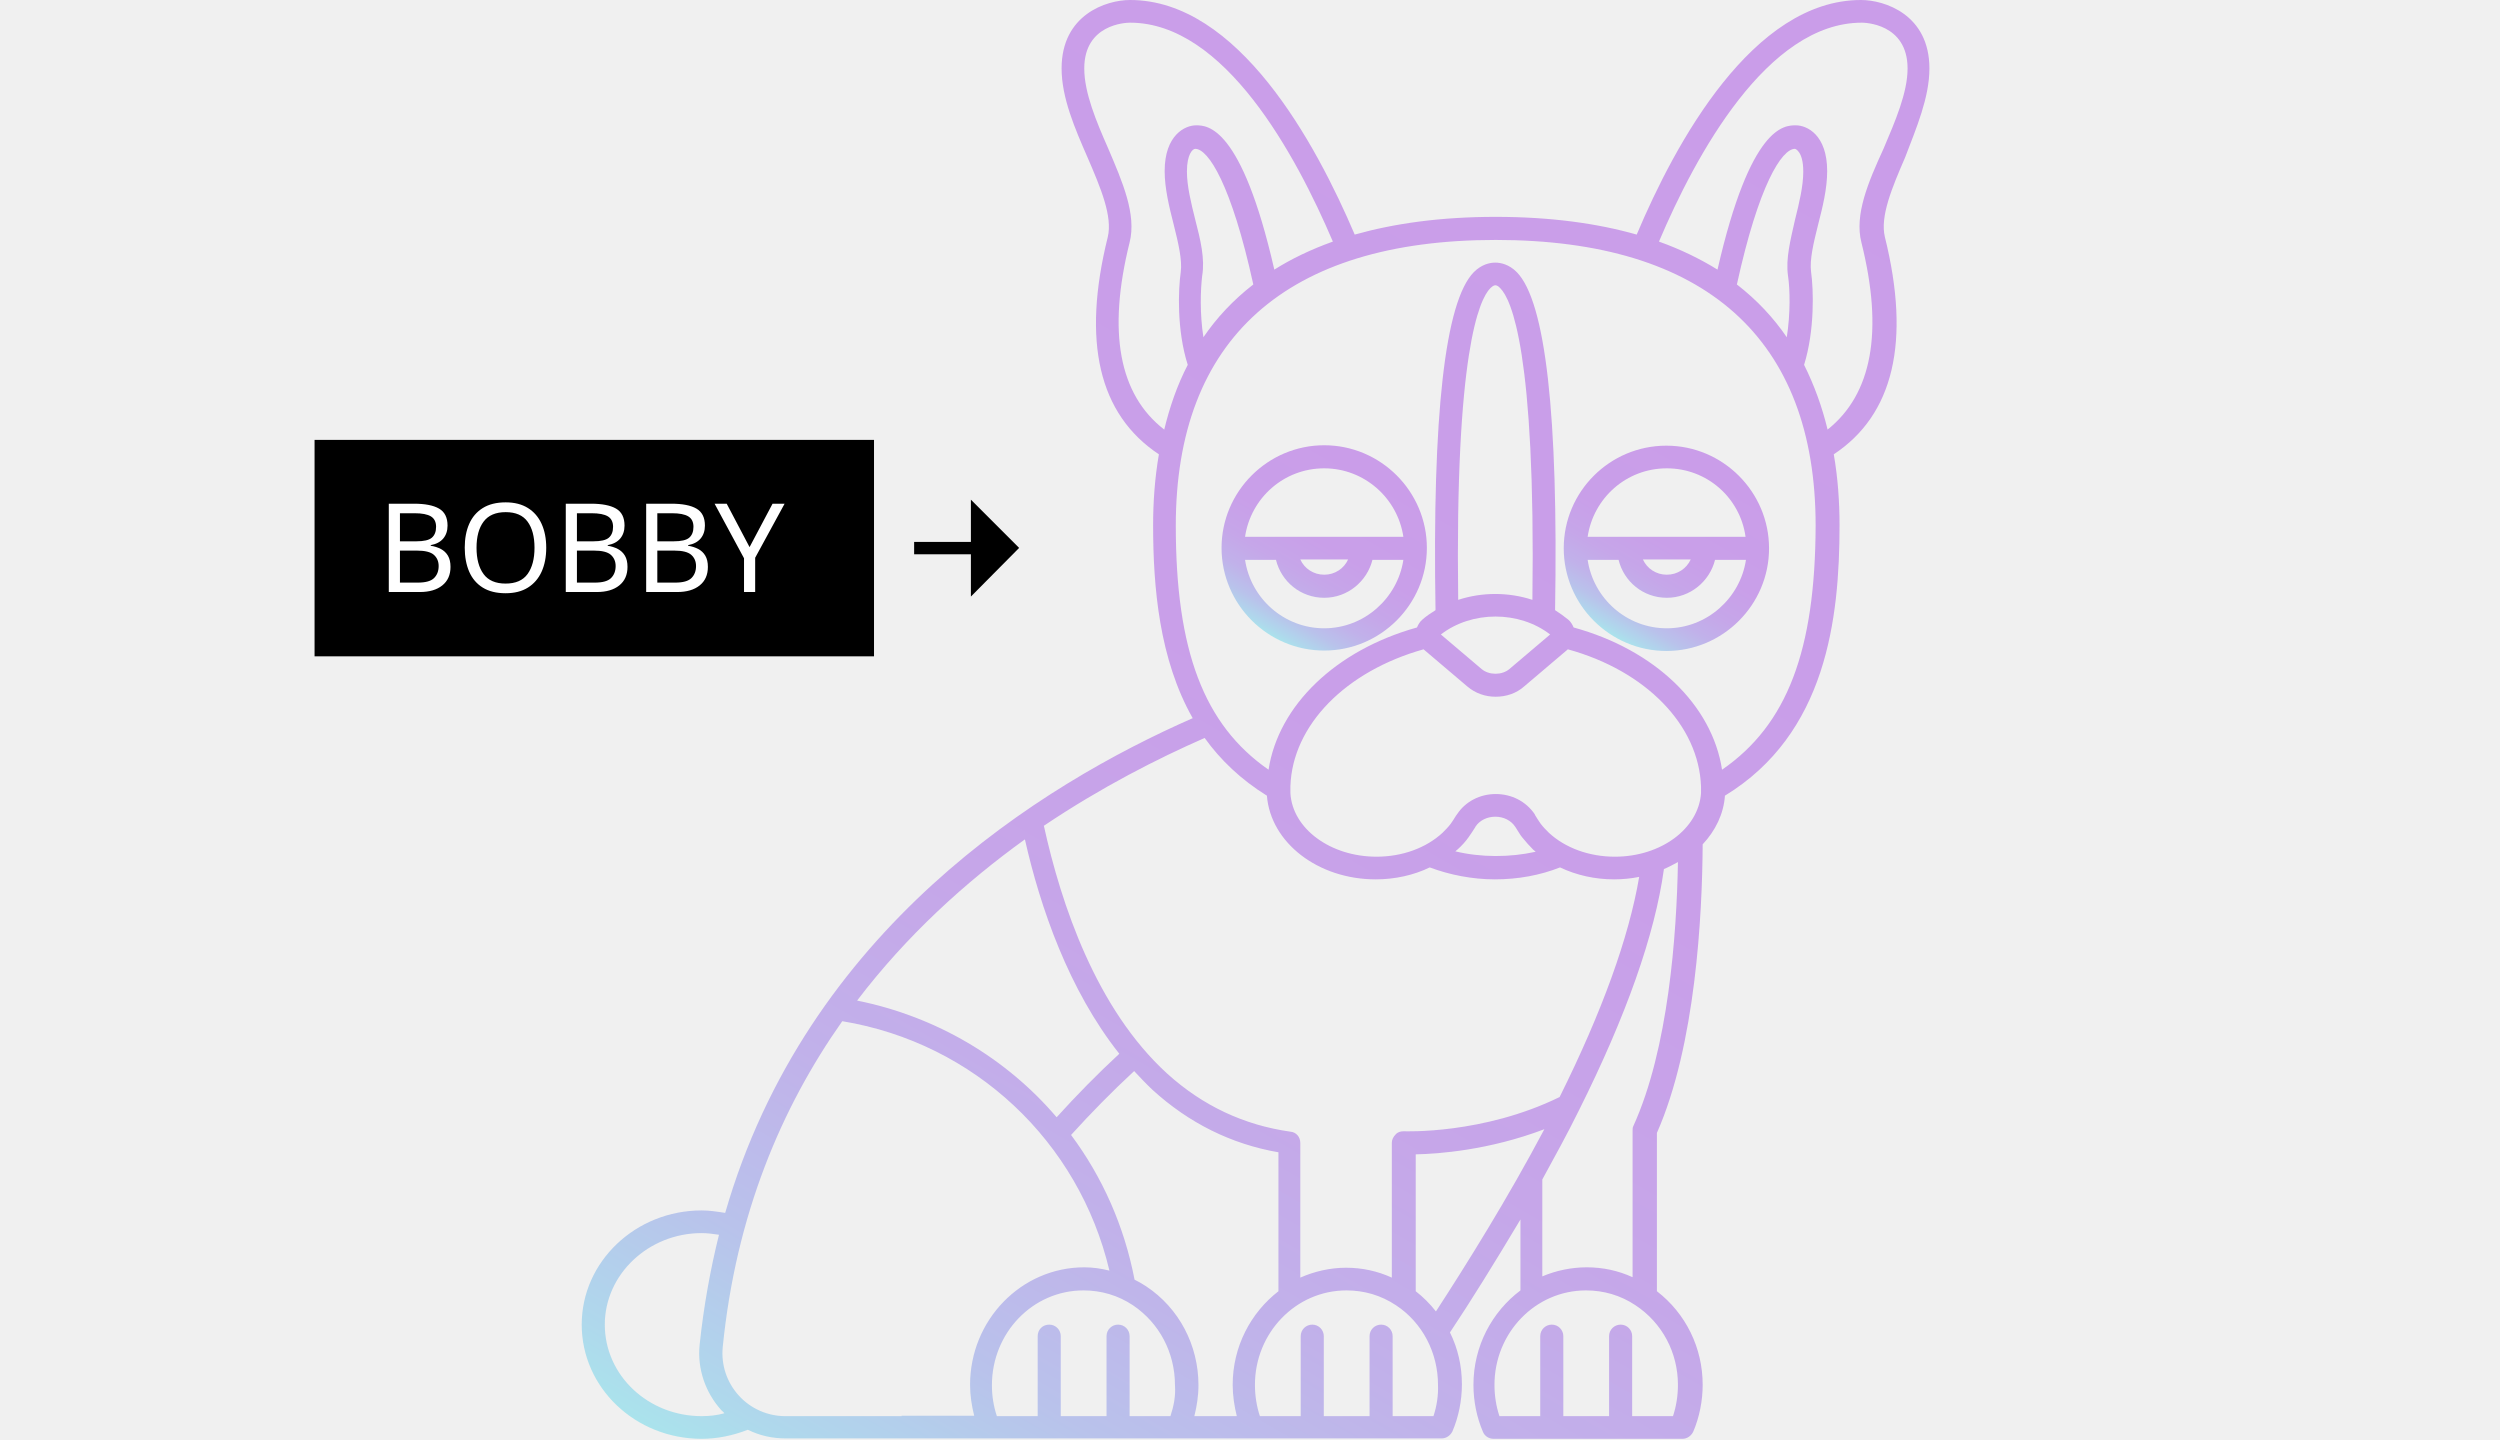
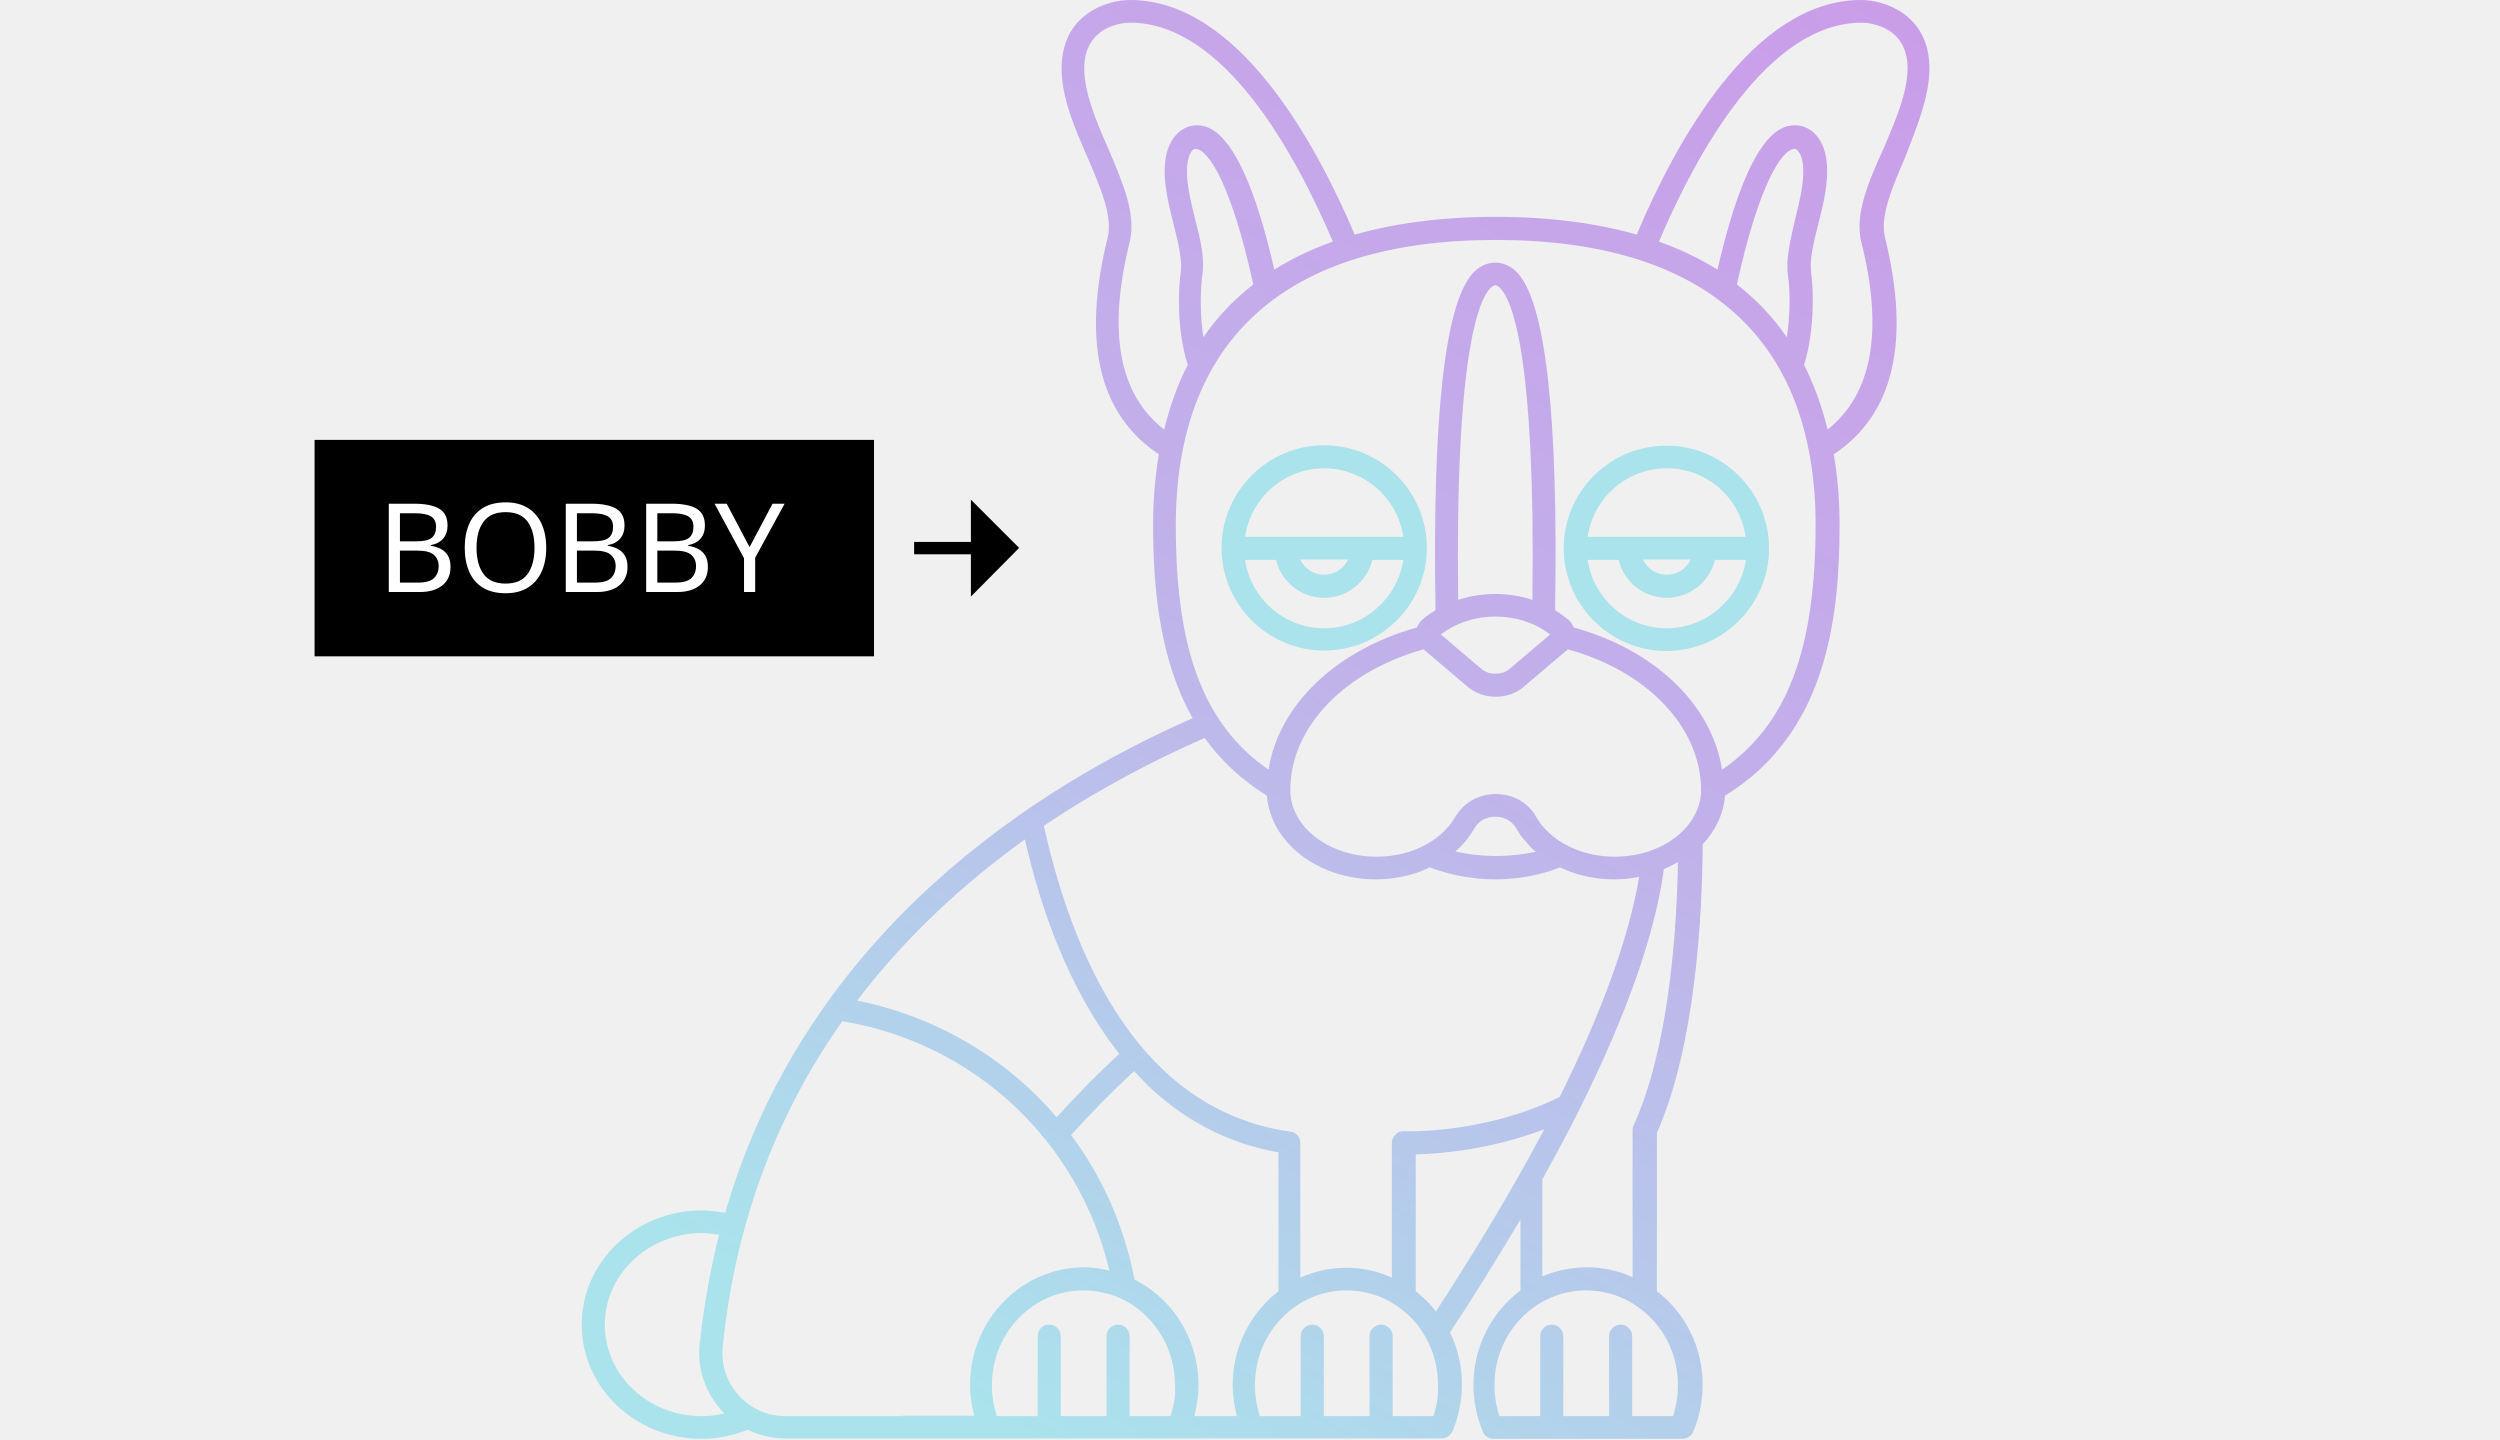
<svg xmlns="http://www.w3.org/2000/svg" version="1.1" id="Layer_1" x="0px" y="0px" viewBox="0 0 606.4 349.1" style="enable-background:new 0 0 606.4 349.1;" xml:space="preserve">
  <style type="text/css">
- 	.st0{fill:url(#SVGID_1_);}
- 	.st1{fill:url(#SVGID_2_);}
- 	.st2{fill:url(#SVGID_3_);}
- 	.st3{fill:#FFFFFF;}
- 	.st4{font-family:'Rubik-Bold';}
- 	.st5{font-size:30px;}
+ 	.st0{fill:#AAE3EC;}
+ 	.st1{fill:url(#SVGID_1_);}
+ 	.st2{fill:#FFFFFF;}
+ 	.st3{font-family:'Rubik-Bold';}
+ 	.st4{font-size:30px;}
</style>
  <rect x="76.3" y="106.7" width="135.7" height="52.5" />
  <g>
-     <linearGradient id="SVGID_1_" gradientUnits="userSpaceOnUse" x1="308.697" y1="195.334" x2="333.624" y2="238.508" gradientTransform="matrix(1 0 0 -1 0 349.8898)">
-       <stop offset="0" style="stop-color:#AAE3EC" />
-       <stop offset="3.366882e-02" style="stop-color:#AFD8EC" />
-       <stop offset="0.118" style="stop-color:#B9C2EB" />
-       <stop offset="0.219" style="stop-color:#C1B1EA" />
-       <stop offset="0.343" style="stop-color:#C6A6E9" />
-       <stop offset="0.517" style="stop-color:#C99FE9" />
-       <stop offset="1" style="stop-color:#CA9DE9" />
-     </linearGradient>
    <path class="st0" d="M321.2,108c-13.7,0-24.9,11.2-24.9,24.9s11.2,24.9,24.9,24.9c13.7,0,24.9-11.2,24.9-24.9S334.9,108,321.2,108z    M321.2,152.4c-9.7,0-17.8-7.2-19.2-16.6h7.5c1.3,5.3,6,9.2,11.7,9.2c5.7,0,10.4-4,11.7-9.2h7.5C339,145.1,330.9,152.4,321.2,152.4   z M315.4,135.7H327c-1,2.2-3.2,3.7-5.8,3.7C318.6,139.4,316.4,137.9,315.4,135.7z M302,130.2c1.4-9.4,9.4-16.6,19.2-16.6   c9.7,0,17.8,7.2,19.2,16.6H302z" />
-     <linearGradient id="SVGID_2_" gradientUnits="userSpaceOnUse" x1="217.66" y1="-31.22" x2="442.309" y2="357.884" gradientTransform="matrix(1 0 0 -1 0 349.8898)">
-       <stop offset="0" style="stop-color:#AAE3EC" />
-       <stop offset="3.366882e-02" style="stop-color:#AFD8EC" />
-       <stop offset="0.118" style="stop-color:#B9C2EB" />
-       <stop offset="0.219" style="stop-color:#C1B1EA" />
-       <stop offset="0.343" style="stop-color:#C6A6E9" />
-       <stop offset="0.517" style="stop-color:#C99FE9" />
+     <linearGradient id="SVGID_1_" gradientUnits="userSpaceOnUse" x1="217.66" y1="-31.22" x2="442.309" y2="357.884" gradientTransform="matrix(1 0 0 -1 0 349.8898)">
+       <stop offset="9.828819e-02" style="stop-color:#AAE3EC" />
+       <stop offset="0.551" style="stop-color:#C1B1EA" />
      <stop offset="1" style="stop-color:#CA9DE9" />
    </linearGradient>
    <path class="st1" d="M468,16.6C468,3.5,457.1,0,451.4,0c-26.2,0-45,34.6-54.4,56.9c-9.5-2.7-20.8-4.3-34.2-4.3   c-13.4,0-24.6,1.6-34.2,4.3C319.1,34.6,300.3,0,274.1,0c-5.7,0-16.6,3.5-16.6,16.6c0,7.1,3.2,14.5,6.3,21.6   c3.2,7.4,6.1,14.3,4.9,19.3c-6.3,25.4-2.2,43,12.4,52.7c-1,5.8-1.4,11.6-1.4,17.2c0,15.1,1.5,32.5,9.6,46.8   c-36.9,16.2-93.6,51.4-113.4,120c-1.9-0.3-3.8-0.6-5.7-0.6c-16,0-29.1,12.4-29.1,27.7c0,15.3,13,27.7,29.1,27.7   c3.8,0,7.6-0.8,11.2-2.2c2.8,1.4,5.9,2.1,9.1,2.1c0,0,0,0,0.1,0h22.6l0,0h90.7h3.5h42.3c1.1,0,2.1-0.7,2.6-1.7   c1.5-3.5,2.3-7.5,2.3-11.4c0-4.5-1-8.8-2.9-12.6c5-7.5,10.9-17,17.1-27.4V313c-6.9,5.2-11.4,13.5-11.4,22.9c0,4,0.8,7.9,2.3,11.4   c0.4,1,1.4,1.7,2.6,1.7h45.8c1.1,0,2.1-0.7,2.6-1.7c1.5-3.5,2.3-7.5,2.3-11.4c0-9-4.1-17.3-11.1-22.7v-38.4   c9.4-21.3,11-52.8,11.1-70c3.1-3.3,5.1-7.4,5.4-11.8c24.6-15,27.8-42.9,27.8-65.6c0-5.6-0.4-11.5-1.4-17.2   c14.5-9.6,18.7-27.3,12.4-52.7c-1.2-5,1.7-11.9,4.9-19.3C464.8,31.1,468,23.7,468,16.6z M274,58.8c1.7-6.8-1.7-14.6-5.2-22.8   c-2.9-6.6-5.8-13.5-5.8-19.4c0-10.7,10-11.1,11.1-11.1c22.9,0,40.2,32,49.2,53.1c-5.3,1.9-10.1,4.2-14.2,6.8c-8-35-16.3-35-19-35   c-2.6,0-7.6,2.3-7.6,11.1c0,4.2,1.1,8.7,2.2,13c1.1,4.4,2.1,8.6,1.7,11.5c-0.6,4.2-1,14,1.7,22.5c-2.6,5-4.4,10.3-5.7,15.7   C271.4,95.7,268.6,80.5,274,58.8z M289.9,53.2c-1-4-2-8.1-2-11.6c0-4.2,1.4-5.5,2-5.5c3.2,0,8.8,8.7,14.1,32.9   c-4.9,3.8-8.9,8.1-12.1,12.8c-0.9-5.7-0.7-11.5-0.3-14.9C292.3,62.8,291.2,58.2,289.9,53.2z M292.2,179c3.8,5.3,8.8,10.1,15.1,14   c0.9,11.4,12.4,20.3,26.4,20.3c4.6,0,9.2-1,13.1-2.9c4.8,1.8,10.3,2.9,15.8,2.9c5.6,0,11-1,15.8-2.9c4,1.9,8.5,2.9,13.1,2.9   c2.1,0,4.1-0.2,6.1-0.6c-2.5,14.7-9,32.7-19.3,53.4c-18.6,9.1-37.6,8.3-37.8,8.3c-0.8,0-1.5,0.2-2,0.8c-0.5,0.5-0.9,1.2-0.9,2v32.7   c-3.5-1.6-7.2-2.4-11.1-2.4c-3.9,0-7.7,0.9-11.1,2.4v-32.7c0-1.4-1-2.6-2.4-2.7c-11.3-1.6-21.3-6.3-29.9-14.1   c-17.2-15.7-25.7-41-29.9-60.1C267.2,190.9,280.8,184,292.2,179z M353,206.5c0.2-0.2,0.4-0.3,0.6-0.5c1-0.9,1.9-1.9,2.6-2.9   c0.4-0.5,1.2-1.8,1.6-2.4l0.1-0.2c1-1.5,2.8-2.4,4.8-2.4s3.8,0.9,4.8,2.4l0.2,0.3c0.4,0.6,1.2,2,1.6,2.4c0.8,1,1.7,2,2.6,2.9   c0.2,0.2,0.4,0.3,0.6,0.5C366.2,208,359.2,208,353,206.5z M248.6,203.6c3.7,16.4,10.6,36.5,22.9,52c-5.3,4.9-10.4,10.1-15.2,15.4   c-12.2-14.3-29.1-24.4-48.4-28.3C220,226.8,234.3,213.9,248.6,203.6z M170.2,343.5c-13,0-23.5-9.9-23.5-22.2   c0-12.2,10.6-22.2,23.5-22.2c1.4,0,2.8,0.2,4.2,0.4c-2.1,8.4-3.7,17.3-4.7,26.7c-0.6,5.8,1.4,11.6,5.3,15.9   c0.2,0.2,0.5,0.4,0.7,0.7C173.9,343.3,172.1,343.5,170.2,343.5z M218.7,343.5h-28.2l0,0c-4.3,0-8.4-1.8-11.3-5s-4.3-7.4-3.9-11.7   c3.2-32.1,14.2-58.1,29-79.1c32.1,5.3,57.4,29.2,64.8,60.5c-2-0.5-4-0.8-6.1-0.8c-15.3,0-27.7,12.8-27.7,28.5c0,2.6,0.4,5.1,1,7.5   h-17.6V343.5z M283.9,343.5H274v-19.4c0-1.5-1.2-2.8-2.8-2.8c-1.5,0-2.8,1.2-2.8,2.8v19.4h-11.1v-19.4c0-1.5-1.2-2.8-2.8-2.8   c-1.6,0-2.8,1.2-2.8,2.8v19.4h-9.9c-0.8-2.4-1.2-4.9-1.2-7.5c0-12.7,9.9-23,22.2-23c4.3,0,8.4,1.2,12,3.6   c6.4,4.3,10.2,11.5,10.2,19.4C285.2,338.6,284.7,341.1,283.9,343.5z M300,343.5h-10.3c0.6-2.4,1-4.9,1-7.5c0-9.7-4.7-18.7-12.7-24   c-0.9-0.6-1.8-1.1-2.8-1.6c-2.5-13-7.8-24.9-15.4-35.1c4.8-5.3,9.9-10.5,15.3-15.5c1.5,1.6,2.9,3.1,4.5,4.6   c8.8,8,19,13.1,30.5,15.1v33.7c-6.7,5.2-11.1,13.4-11.1,22.7C299,338.5,299.4,341.1,300,343.5z M347.7,343.5h-9.9v-19.4   c0-1.5-1.2-2.8-2.8-2.8c-1.5,0-2.8,1.2-2.8,2.8v19.4h-11.1v-19.4c0-1.5-1.2-2.8-2.8-2.8c-1.5,0-2.8,1.2-2.8,2.8v19.4h-8.3h-1.6   c-0.8-2.4-1.2-5-1.2-7.6c0-12.6,9.9-22.9,22.2-22.9c4.3,0,8.4,1.2,12,3.6c6.4,4.2,10.2,11.5,10.2,19.3   C348.9,338.5,348.5,341.1,347.7,343.5z M348.3,318.1c-1.4-1.8-3.1-3.5-4.9-4.9V280c5.4-0.1,17.8-1,31.2-6.1   C365.7,290.7,355.9,306.4,348.3,318.1z M407,335.9c0,2.6-0.4,5.2-1.2,7.6h-9.9v-19.4c0-1.5-1.2-2.8-2.8-2.8c-1.5,0-2.8,1.2-2.8,2.8   v19.4h-11.1v-19.4c0-1.5-1.2-2.8-2.8-2.8c-1.5,0-2.8,1.2-2.8,2.8v19.4h-9.9c-0.8-2.4-1.2-5-1.2-7.6c0-12.6,9.9-22.9,22.2-22.9   c4.3,0,8.4,1.2,12,3.6C403.2,320.9,407,328.1,407,335.9z M396.2,273.1c-0.2,0.4-0.2,0.7-0.2,1.1v35.6c-3.5-1.6-7.2-2.4-11.1-2.4   c-3.8,0-7.5,0.8-10.8,2.2v-23.5c3-5.5,6.1-11.1,8.9-16.8l0,0c11.4-22.8,18.4-42.5,20.6-58.5c1.2-0.5,2.3-1.1,3.4-1.7   C406.7,226.7,404.7,254.4,396.2,273.1z M412.6,192.4c-0.6,8.6-9.7,15.4-20.9,15.4c-6.2,0-12-2.1-16-5.8c-0.7-0.7-1.4-1.4-2-2.2   c-0.3-0.4-1-1.5-1.3-2l-0.2-0.4c-2.1-3-5.5-4.8-9.4-4.8c-3.8,0-7.3,1.8-9.3,4.8l-0.3,0.4c-0.3,0.5-1,1.6-1.3,2   c-0.6,0.8-1.3,1.5-2,2.2c-4,3.7-9.8,5.8-16,5.8c-11.2,0-20.4-6.8-20.9-15.4c0-0.3,0-1.2,0-1.7c0.5-14.8,13.4-27.9,32.3-33.2l10.6,9   c2,1.7,4.4,2.5,6.9,2.5s5-0.8,6.9-2.5l10.6-9c18.9,5.2,31.8,18.4,32.3,33.3C412.6,191.1,412.6,192,412.6,192.4z M376,153.9   l-9.9,8.4c-1.8,1.5-4.9,1.5-6.7,0l-9.9-8.4C357,148.1,368.5,148.1,376,153.9z M361.5,69.9c0.7-0.7,1.1-0.7,1.2-0.7s0.6,0,1.2,0.7   c2.7,2.7,8.6,15.5,7.8,75.6c-5.8-1.9-12.2-1.9-18,0C352.9,85.5,358.8,72.6,361.5,69.9z M417.7,186.7c-2.4-15.7-16.3-29.1-36-34.5   c-0.3-0.7-0.7-1.4-1.3-1.9c-1-0.8-2.1-1.6-3.2-2.3c0.8-47.2-2.3-74.9-9.3-82c-1.9-1.9-3.9-2.3-5.2-2.3c-1.3,0-3.3,0.4-5.2,2.3   c-7,7.1-10.1,34.7-9.3,82c-1.1,0.7-2.2,1.4-3.2,2.3c-0.6,0.5-1,1.2-1.3,1.9c-19.7,5.5-33.6,18.9-36,34.5   c-15.7-10.9-22.5-28.9-22.5-59.2c0-45.3,26.8-69.3,77.6-69.3s77.6,23.9,77.6,69.3C440.3,157.8,433.5,175.8,417.7,186.7z    M433.7,66.9c0.5,3.3,0.6,9.2-0.3,14.9c-3.2-4.7-7.2-9-12.1-12.8c5.3-24.2,10.9-32.9,14.1-32.9c0,0,2,0.5,2,5.5c0,3.6-1,7.7-2,11.7   C434.3,58.2,433.1,62.8,433.7,66.9z M451.5,58.8c5.4,21.6,2.6,36.8-8.2,45.4c-1.3-5.4-3.2-10.7-5.7-15.7c2.6-8.4,2.3-18.3,1.7-22.5   c-0.4-3,0.6-7.1,1.7-11.5c1.1-4.3,2.2-8.7,2.2-13c0-8.8-4.9-11.1-7.6-11.1c-2.8,0-11,0-19,35c-4.2-2.6-8.9-4.9-14.2-6.8   c8.9-21,26.3-53.1,49.2-53.1c0.5,0,11.1,0.1,11.1,11.1c0,5.9-3,12.8-5.8,19.4C453.1,44.3,449.8,52.1,451.5,58.8z" />
-     <linearGradient id="SVGID_3_" gradientUnits="userSpaceOnUse" x1="391.749" y1="195.346" x2="416.676" y2="238.52" gradientTransform="matrix(1 0 0 -1 0 349.8898)">
-       <stop offset="0" style="stop-color:#AAE3EC" />
-       <stop offset="3.366882e-02" style="stop-color:#AFD8EC" />
-       <stop offset="0.118" style="stop-color:#B9C2EB" />
-       <stop offset="0.219" style="stop-color:#C1B1EA" />
-       <stop offset="0.343" style="stop-color:#C6A6E9" />
-       <stop offset="0.517" style="stop-color:#C99FE9" />
-       <stop offset="1" style="stop-color:#CA9DE9" />
-     </linearGradient>
-     <path class="st2" d="M379.3,133c0,13.7,11.2,24.9,24.9,24.9s24.9-11.2,24.9-24.9s-11.2-24.9-24.9-24.9S379.3,119.2,379.3,133z    M404.3,152.4c-9.7,0-17.8-7.2-19.2-16.6h7.5c1.3,5.3,6,9.2,11.7,9.2s10.4-4,11.7-9.2h7.5C422.1,145.1,414,152.4,404.3,152.4z    M398.5,135.7h11.6c-1,2.2-3.2,3.7-5.8,3.7C401.7,139.4,399.5,137.9,398.5,135.7z M423.4,130.2h-38.3c1.4-9.4,9.4-16.6,19.2-16.6   S422.1,120.8,423.4,130.2z" />
+     <path class="st0" d="M379.3,133c0,13.7,11.2,24.9,24.9,24.9s24.9-11.2,24.9-24.9s-11.2-24.9-24.9-24.9S379.3,119.2,379.3,133z    M404.3,152.4c-9.7,0-17.8-7.2-19.2-16.6h7.5c1.3,5.3,6,9.2,11.7,9.2s10.4-4,11.7-9.2h7.5C422.1,145.1,414,152.4,404.3,152.4z    M398.5,135.7h11.6c-1,2.2-3.2,3.7-5.8,3.7C401.7,139.4,399.5,137.9,398.5,135.7z M423.4,130.2h-38.3c1.4-9.4,9.4-16.6,19.2-16.6   S422.1,120.8,423.4,130.2z" />
  </g>
-   <text transform="matrix(1 0 0 1 91.4 143.6)" class="st3 st4 st5">BOBBY</text>
+   <text transform="matrix(1 0 0 1 91.4 143.6)" class="st2 st3 st4">BOBBY</text>
  <g>
    <polygon points="235.5,144.7 247.2,132.9 235.5,121.2  " />
    <rect x="228.9" y="124.4" transform="matrix(-1.836970e-16 1 -1 -1.836970e-16 363.3331 -97.4526)" width="3" height="17.2" />
  </g>
</svg>
